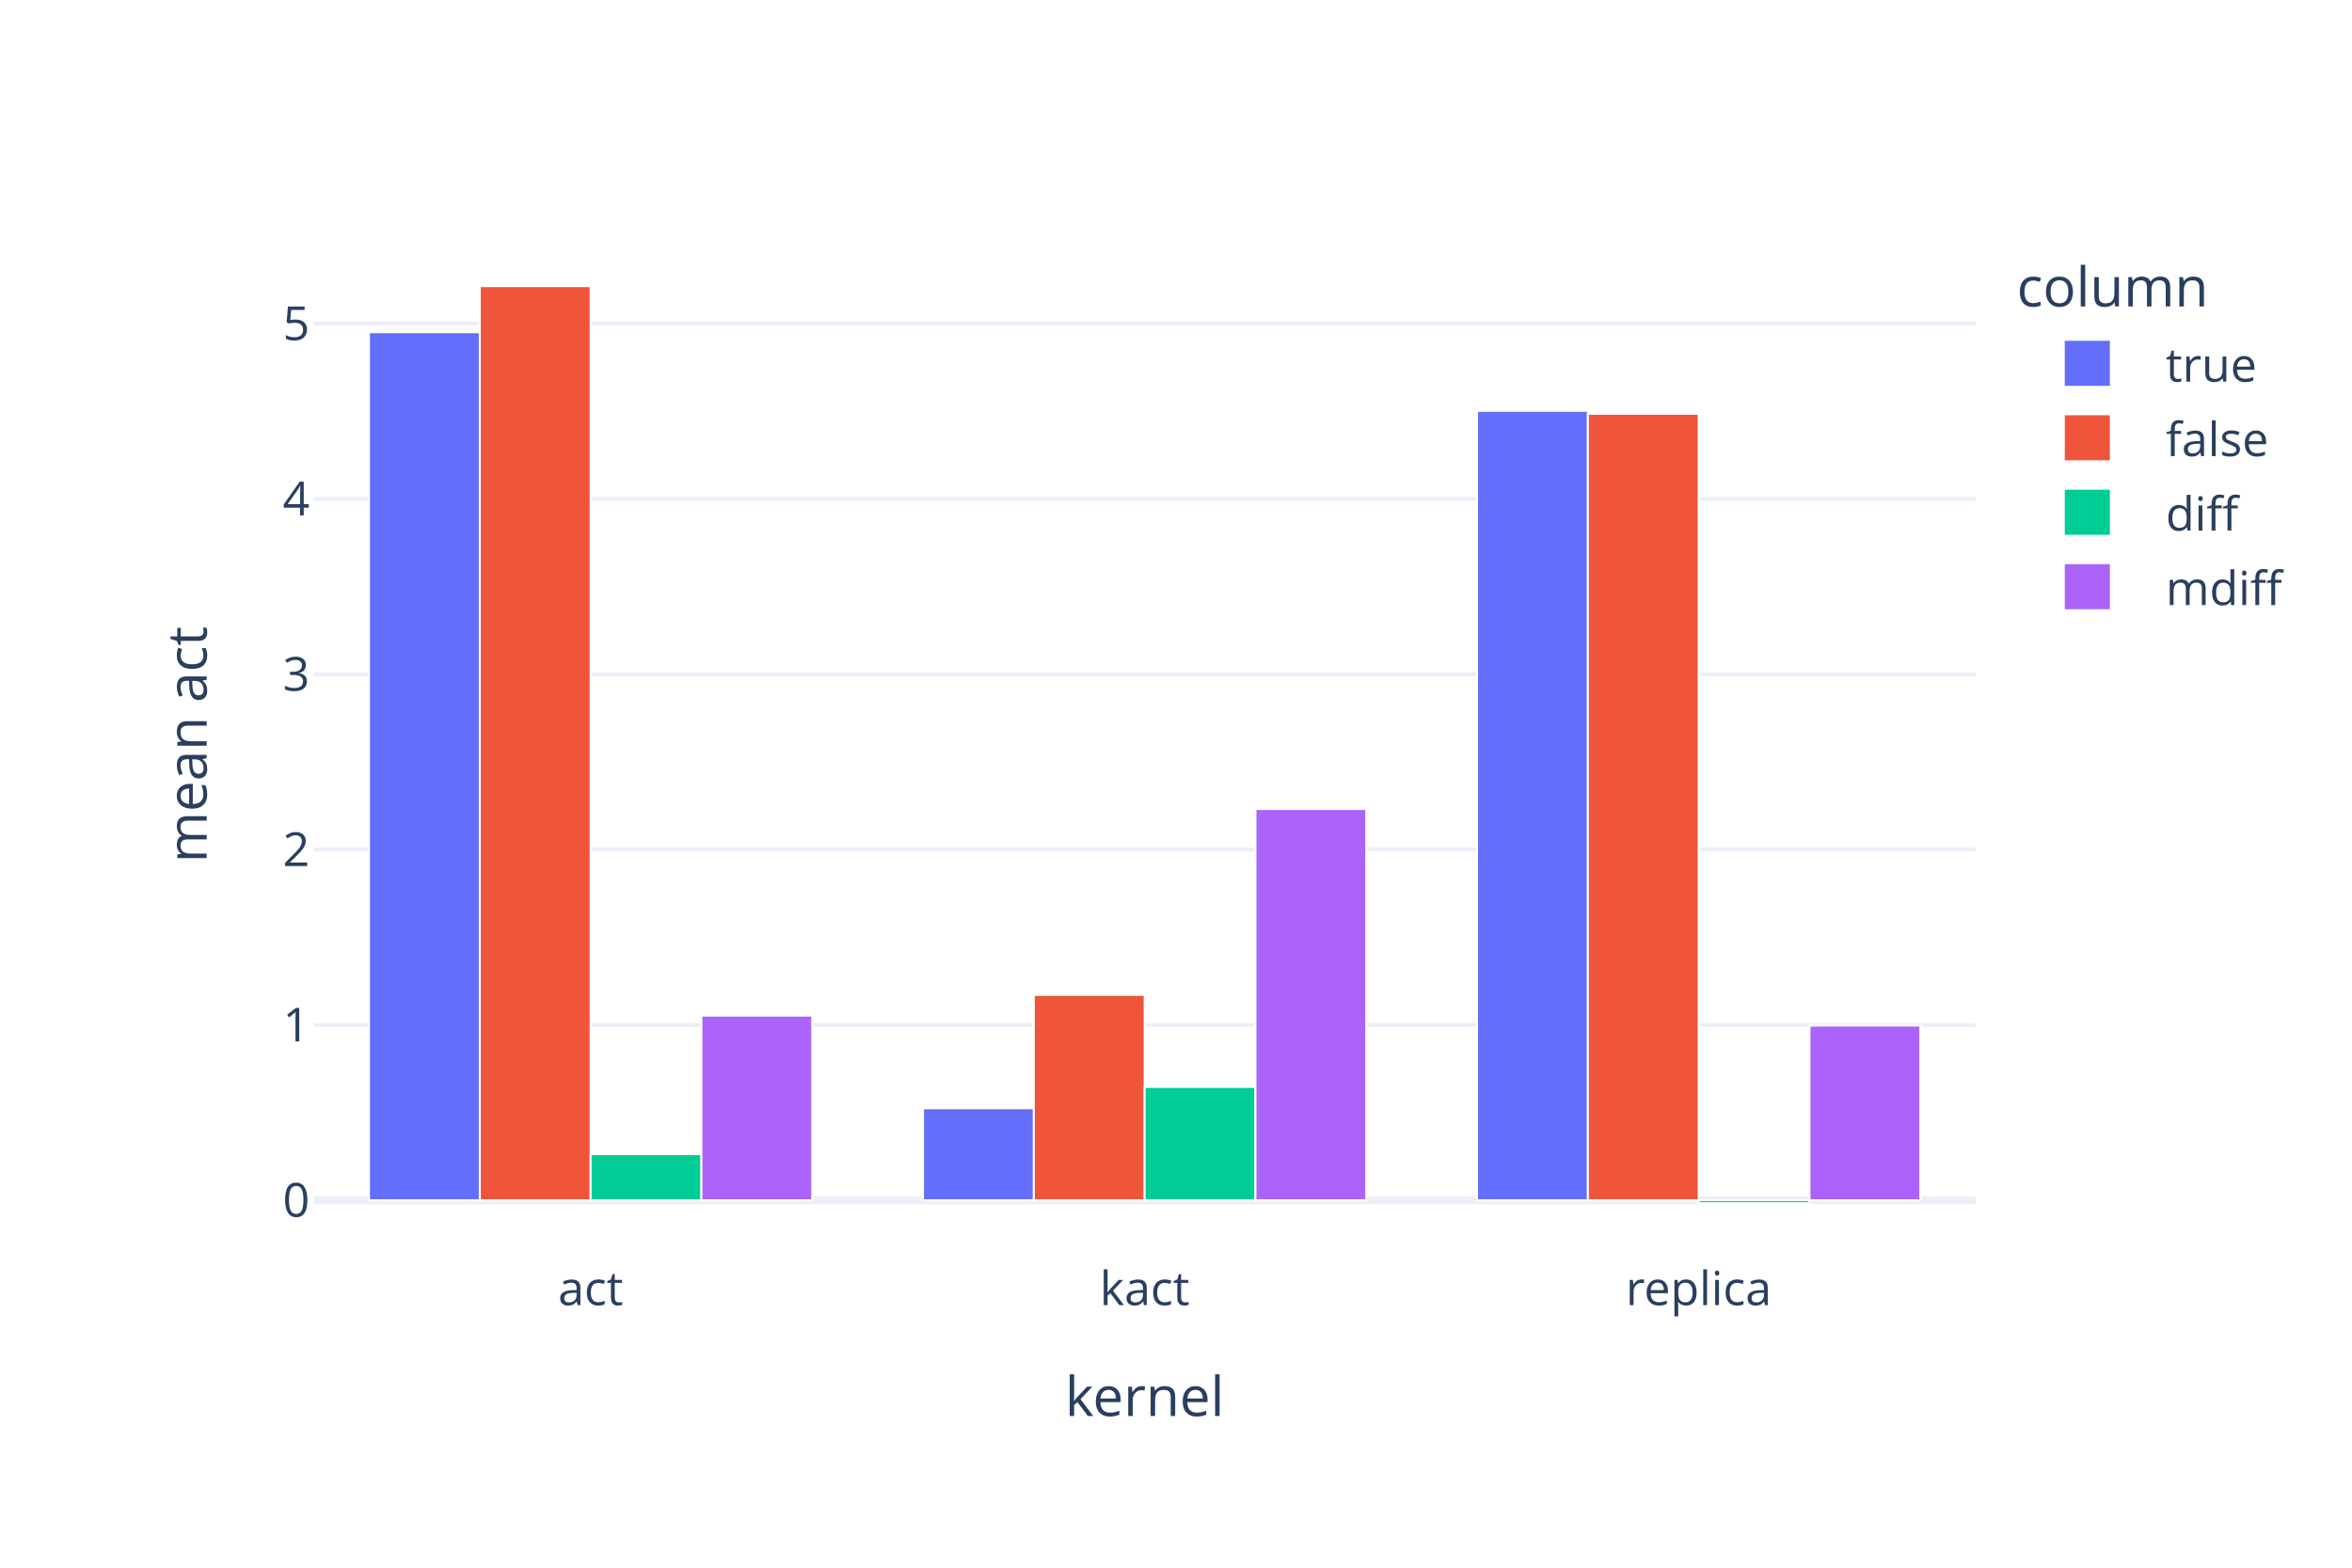
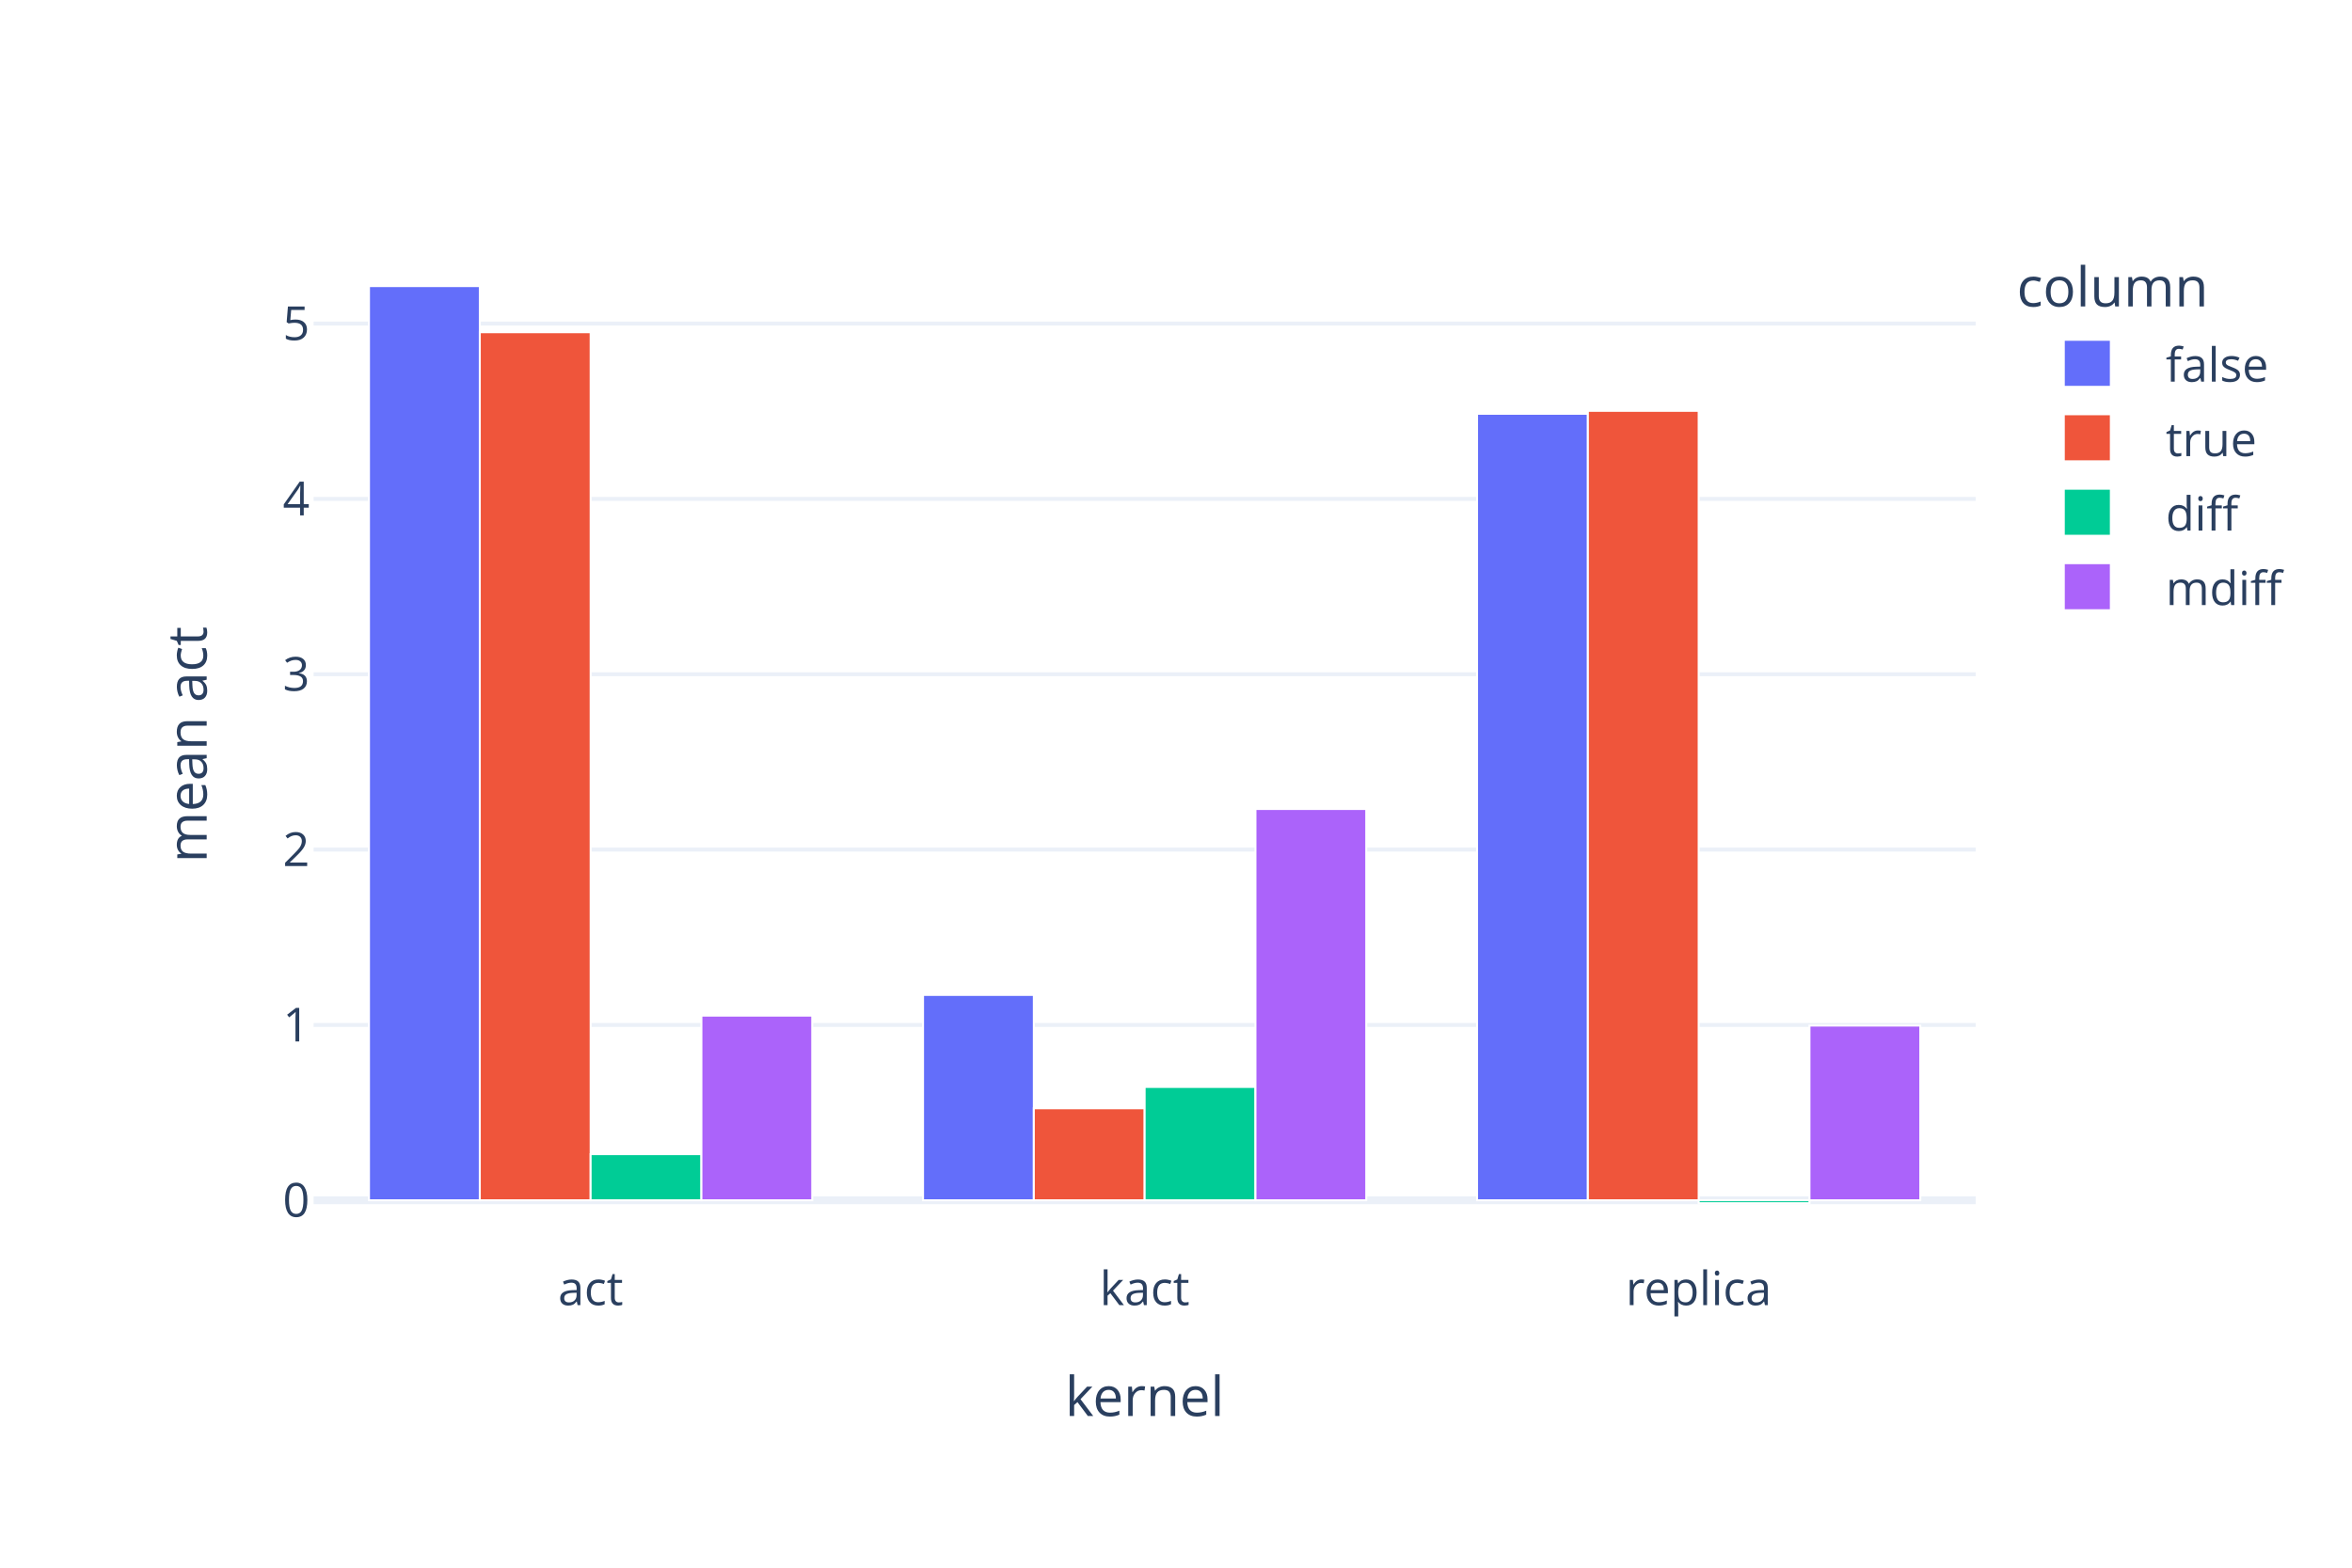
<svg xmlns="http://www.w3.org/2000/svg" class="main-svg" width="600" height="400" style="" viewBox="0 0 600 400">
  <rect x="0" y="0" width="600" height="400" style="fill: rgb(255, 255, 255); fill-opacity: 1;" />
-   <defs id="defs-399930">
+   <defs id="defs-dfa0ab">
    <g class="clips">
-       <clipPath id="clip399930xyplot" class="plotclip">
+       <clipPath id="clipdfa0abxyplot" class="plotclip">
        <rect width="424" height="260" />
      </clipPath>
-       <clipPath class="axesclip" id="clip399930x">
+       <clipPath class="axesclip" id="clipdfa0abx">
        <rect x="80" y="0" width="424" height="400" />
      </clipPath>
-       <clipPath class="axesclip" id="clip399930y">
+       <clipPath class="axesclip" id="clipdfa0aby">
        <rect x="0" y="60" width="600" height="260" />
      </clipPath>
-       <clipPath class="axesclip" id="clip399930xy">
+       <clipPath class="axesclip" id="clipdfa0abxy">
        <rect x="80" y="60" width="424" height="260" />
      </clipPath>
    </g>
    <g class="gradients" />
    <g class="patterns" />
  </defs>
  <g class="bglayer" />
  <g class="layer-below">
    <g class="imagelayer" />
    <g class="shapelayer" />
  </g>
  <g class="cartesianlayer">
    <g class="subplot xy">
      <g class="layer-subplot">
        <g class="shapelayer" />
        <g class="imagelayer" />
      </g>
      <g class="minor-gridlayer">
        <g class="x" />
        <g class="y" />
      </g>
      <g class="gridlayer">
        <g class="x" />
        <g class="y">
          <path class="ygrid crisp" transform="translate(0,261.52)" d="M80,0h424" style="stroke: rgb(235, 240, 248); stroke-opacity: 1; stroke-width: 1px;" />
          <path class="ygrid crisp" transform="translate(0,216.78)" d="M80,0h424" style="stroke: rgb(235, 240, 248); stroke-opacity: 1; stroke-width: 1px;" />
          <path class="ygrid crisp" transform="translate(0,172.04)" d="M80,0h424" style="stroke: rgb(235, 240, 248); stroke-opacity: 1; stroke-width: 1px;" />
          <path class="ygrid crisp" transform="translate(0,127.3)" d="M80,0h424" style="stroke: rgb(235, 240, 248); stroke-opacity: 1; stroke-width: 1px;" />
          <path class="ygrid crisp" transform="translate(0,82.56)" d="M80,0h424" style="stroke: rgb(235, 240, 248); stroke-opacity: 1; stroke-width: 1px;" />
        </g>
      </g>
      <g class="zerolinelayer">
        <path class="yzl zl crisp" transform="translate(0,306.25)" d="M80,0h424" style="stroke: rgb(235, 240, 248); stroke-opacity: 1; stroke-width: 2px;" />
      </g>
      <g class="layer-between">
        <g class="shapelayer" />
        <g class="imagelayer" />
      </g>
      <path class="xlines-below" />
      <path class="ylines-below" />
      <g class="overlines-below" />
      <g class="xaxislayer-below" />
      <g class="yaxislayer-below" />
      <g class="overaxes-below" />
      <g class="overplot">
-         <g class="xy" transform="translate(80,60)" clip-path="url(#clip399930xyplot)">
+         <g class="xy" transform="translate(80,60)" clip-path="url(#clipdfa0abxyplot)">
          <g class="barlayer mlayer">
            <g class="trace bars" style="opacity: 1;">
              <g class="points">
                <g class="point">
-                   <path d="M14.13,246.25V24.77H42.4V246.25Z" style="vector-effect: none; opacity: 1; stroke-width: 0.5px; fill: rgb(99, 110, 250); fill-opacity: 1; stroke: rgb(255, 255, 255); stroke-opacity: 1;" />
-                 </g>
-                 <g class="point">
-                   <path d="M155.47,246.25V222.78H183.73V246.25Z" style="vector-effect: none; opacity: 1; stroke-width: 0.5px; fill: rgb(99, 110, 250); fill-opacity: 1; stroke: rgb(255, 255, 255); stroke-opacity: 1;" />
-                 </g>
-                 <g class="point">
-                   <path d="M296.8,246.25V44.83H325.07V246.25Z" style="vector-effect: none; opacity: 1; stroke-width: 0.5px; fill: rgb(99, 110, 250); fill-opacity: 1; stroke: rgb(255, 255, 255); stroke-opacity: 1;" />
-                 </g>
-               </g>
-             </g>
-             <g class="trace bars" style="opacity: 1;">
-               <g class="points">
-                 <g class="point">
-                   <path d="M42.4,246.25V13H70.67V246.25Z" style="vector-effect: none; opacity: 1; stroke-width: 0.5px; fill: rgb(239, 85, 59); fill-opacity: 1; stroke: rgb(255, 255, 255); stroke-opacity: 1;" />
-                 </g>
-                 <g class="point">
-                   <path d="M183.73,246.25V193.86H212V246.25Z" style="vector-effect: none; opacity: 1; stroke-width: 0.5px; fill: rgb(239, 85, 59); fill-opacity: 1; stroke: rgb(255, 255, 255); stroke-opacity: 1;" />
-                 </g>
-                 <g class="point">
-                   <path d="M325.07,246.25V45.58H353.33V246.25Z" style="vector-effect: none; opacity: 1; stroke-width: 0.5px; fill: rgb(239, 85, 59); fill-opacity: 1; stroke: rgb(255, 255, 255); stroke-opacity: 1;" />
+                   <path d="M14.13,246.25V13H42.4V246.25Z" style="vector-effect: none; opacity: 1; stroke-width: 0.5px; fill: rgb(99, 110, 250); fill-opacity: 1; stroke: rgb(255, 255, 255); stroke-opacity: 1;" />
+                 </g>
+                 <g class="point">
+                   <path d="M155.47,246.25V193.86H183.73V246.25Z" style="vector-effect: none; opacity: 1; stroke-width: 0.5px; fill: rgb(99, 110, 250); fill-opacity: 1; stroke: rgb(255, 255, 255); stroke-opacity: 1;" />
+                 </g>
+                 <g class="point">
+                   <path d="M296.8,246.25V45.58H325.07V246.25Z" style="vector-effect: none; opacity: 1; stroke-width: 0.5px; fill: rgb(99, 110, 250); fill-opacity: 1; stroke: rgb(255, 255, 255); stroke-opacity: 1;" />
+                 </g>
+               </g>
+             </g>
+             <g class="trace bars" style="opacity: 1;">
+               <g class="points">
+                 <g class="point">
+                   <path d="M42.4,246.25V24.77H70.67V246.25Z" style="vector-effect: none; opacity: 1; stroke-width: 0.5px; fill: rgb(239, 85, 59); fill-opacity: 1; stroke: rgb(255, 255, 255); stroke-opacity: 1;" />
+                 </g>
+                 <g class="point">
+                   <path d="M183.73,246.25V222.78H212V246.25Z" style="vector-effect: none; opacity: 1; stroke-width: 0.5px; fill: rgb(239, 85, 59); fill-opacity: 1; stroke: rgb(255, 255, 255); stroke-opacity: 1;" />
+                 </g>
+                 <g class="point">
+                   <path d="M325.07,246.25V44.83H353.33V246.25Z" style="vector-effect: none; opacity: 1; stroke-width: 0.5px; fill: rgb(239, 85, 59); fill-opacity: 1; stroke: rgb(255, 255, 255); stroke-opacity: 1;" />
                </g>
              </g>
            </g>
            <g class="trace bars" style="opacity: 1;">
              <g class="points">
                <g class="point">
                  <path d="M70.67,246.25V234.49H98.93V246.25Z" style="vector-effect: none; opacity: 1; stroke-width: 0.5px; fill: rgb(0, 204, 150); fill-opacity: 1; stroke: rgb(255, 255, 255); stroke-opacity: 1;" />
                </g>
                <g class="point">
                  <path d="M212,246.25V217.34H240.27V246.25Z" style="vector-effect: none; opacity: 1; stroke-width: 0.5px; fill: rgb(0, 204, 150); fill-opacity: 1; stroke: rgb(255, 255, 255); stroke-opacity: 1;" />
                </g>
                <g class="point">
                  <path d="M353.33,246.25V247H381.6V246.25Z" style="vector-effect: none; opacity: 1; stroke-width: 0.5px; fill: rgb(0, 204, 150); fill-opacity: 1; stroke: rgb(255, 255, 255); stroke-opacity: 1;" />
                </g>
              </g>
            </g>
            <g class="trace bars" style="opacity: 1;">
              <g class="points">
                <g class="point">
                  <path d="M98.93,246.25V199.14H127.2V246.25Z" style="vector-effect: none; opacity: 1; stroke-width: 0.5px; fill: rgb(171, 99, 250); fill-opacity: 1; stroke: rgb(255, 255, 255); stroke-opacity: 1;" />
                </g>
                <g class="point">
                  <path d="M240.27,246.25V146.42H268.53V246.25Z" style="vector-effect: none; opacity: 1; stroke-width: 0.5px; fill: rgb(171, 99, 250); fill-opacity: 1; stroke: rgb(255, 255, 255); stroke-opacity: 1;" />
                </g>
                <g class="point">
                  <path d="M381.6,246.25V201.68H409.87V246.25Z" style="vector-effect: none; opacity: 1; stroke-width: 0.5px; fill: rgb(171, 99, 250); fill-opacity: 1; stroke: rgb(255, 255, 255); stroke-opacity: 1;" />
                </g>
              </g>
            </g>
          </g>
        </g>
      </g>
      <g class="zerolinelayer-above" />
      <path class="xlines-above crisp" d="M0,0" style="fill: none;" />
      <path class="ylines-above crisp" d="M0,0" style="fill: none;" />
      <g class="overlines-above" />
      <g class="xaxislayer-above">
        <g class="xtick">
          <text text-anchor="middle" x="0" y="333" transform="translate(150.67,0)" style="font-family: 'Open Sans', verdana, arial, sans-serif; font-size: 12px; fill: rgb(42, 63, 95); fill-opacity: 1; white-space: pre;">act</text>
        </g>
        <g class="xtick">
          <text text-anchor="middle" x="0" y="333" transform="translate(292,0)" style="font-family: 'Open Sans', verdana, arial, sans-serif; font-size: 12px; fill: rgb(42, 63, 95); fill-opacity: 1; white-space: pre;">kact</text>
        </g>
        <g class="xtick">
          <text text-anchor="middle" x="0" y="333" transform="translate(433.33,0)" style="font-family: 'Open Sans', verdana, arial, sans-serif; font-size: 12px; fill: rgb(42, 63, 95); fill-opacity: 1; white-space: pre;">replica</text>
        </g>
      </g>
      <g class="yaxislayer-above">
        <g class="ytick">
          <text text-anchor="end" x="79" y="4.2" transform="translate(0,306.25)" style="font-family: 'Open Sans', verdana, arial, sans-serif; font-size: 12px; fill: rgb(42, 63, 95); fill-opacity: 1; white-space: pre;">0</text>
        </g>
        <g class="ytick">
          <text text-anchor="end" x="79" y="4.2" style="font-family: 'Open Sans', verdana, arial, sans-serif; font-size: 12px; fill: rgb(42, 63, 95); fill-opacity: 1; white-space: pre;" transform="translate(0,261.52)">1</text>
        </g>
        <g class="ytick">
          <text text-anchor="end" x="79" y="4.2" style="font-family: 'Open Sans', verdana, arial, sans-serif; font-size: 12px; fill: rgb(42, 63, 95); fill-opacity: 1; white-space: pre;" transform="translate(0,216.78)">2</text>
        </g>
        <g class="ytick">
          <text text-anchor="end" x="79" y="4.2" style="font-family: 'Open Sans', verdana, arial, sans-serif; font-size: 12px; fill: rgb(42, 63, 95); fill-opacity: 1; white-space: pre;" transform="translate(0,172.04)">3</text>
        </g>
        <g class="ytick">
          <text text-anchor="end" x="79" y="4.2" style="font-family: 'Open Sans', verdana, arial, sans-serif; font-size: 12px; fill: rgb(42, 63, 95); fill-opacity: 1; white-space: pre;" transform="translate(0,127.3)">4</text>
        </g>
        <g class="ytick">
          <text text-anchor="end" x="79" y="4.2" style="font-family: 'Open Sans', verdana, arial, sans-serif; font-size: 12px; fill: rgb(42, 63, 95); fill-opacity: 1; white-space: pre;" transform="translate(0,82.56)">5</text>
        </g>
      </g>
      <g class="overaxes-above" />
    </g>
  </g>
  <g class="polarlayer" />
  <g class="smithlayer" />
  <g class="ternarylayer" />
  <g class="geolayer" />
  <g class="funnelarealayer" />
  <g class="pielayer" />
  <g class="iciclelayer" />
  <g class="treemaplayer" />
  <g class="sunburstlayer" />
  <g class="glimages" />
-   <defs id="topdefs-399930">
+   <defs id="topdefs-dfa0ab">
    <g class="clips" />
-     <clipPath id="legend399930">
+     <clipPath id="legenddfa0ab">
      <rect width="76" height="105" x="0" y="0" />
    </clipPath>
  </defs>
  <g class="layer-above">
    <g class="imagelayer" />
    <g class="shapelayer" />
  </g>
  <g class="infolayer">
    <g class="legend" pointer-events="all" transform="translate(512.48,60)">
      <rect class="bg" shape-rendering="crispEdges" style="stroke: rgb(68, 68, 68); stroke-opacity: 1; fill: rgb(255, 255, 255); fill-opacity: 1; stroke-width: 0px;" width="76" height="105" x="0" y="0" />
-       <g class="scrollbox" transform="" clip-path="url(#legend399930)">
+       <g class="scrollbox" transform="" clip-path="url(#legenddfa0ab)">
        <text class="legendtitletext" text-anchor="start" x="2" y="18.2" style="font-family: 'Open Sans', verdana, arial, sans-serif; font-size: 14px; fill: rgb(42, 63, 95); fill-opacity: 1; white-space: pre;">column</text>
        <g class="groups" transform="">
          <g class="traces" transform="translate(0,32.7)" style="opacity: 1;">
+             <text class="legendtext" text-anchor="start" x="40" y="4.68" style="font-family: 'Open Sans', verdana, arial, sans-serif; font-size: 12px; fill: rgb(42, 63, 95); fill-opacity: 1; white-space: pre;">false</text>
+             <g class="layers" style="opacity: 1;">
+               <g class="legendfill" />
+               <g class="legendlines" />
+               <g class="legendsymbols">
+                 <g class="legendpoints">
+                   <path class="legendundefined" d="M6,6H-6V-6H6Z" transform="translate(20,0)" style="stroke-width: 0.5px; fill: rgb(99, 110, 250); fill-opacity: 1; stroke: rgb(255, 255, 255); stroke-opacity: 1;" />
+                 </g>
+               </g>
+             </g>
+             <rect class="legendtoggle" x="0" y="-9.5" width="70.48" height="19" style="fill: rgb(0, 0, 0); fill-opacity: 0;" />
+           </g>
+         </g>
+         <g class="groups" transform="">
+           <g class="traces" transform="translate(0,51.7)" style="opacity: 1;">
            <text class="legendtext" text-anchor="start" x="40" y="4.68" style="font-family: 'Open Sans', verdana, arial, sans-serif; font-size: 12px; fill: rgb(42, 63, 95); fill-opacity: 1; white-space: pre;">true</text>
-             <g class="layers" style="opacity: 1;">
-               <g class="legendfill" />
-               <g class="legendlines" />
-               <g class="legendsymbols">
-                 <g class="legendpoints">
-                   <path class="legendundefined" d="M6,6H-6V-6H6Z" transform="translate(20,0)" style="stroke-width: 0.5px; fill: rgb(99, 110, 250); fill-opacity: 1; stroke: rgb(255, 255, 255); stroke-opacity: 1;" />
-                 </g>
-               </g>
-             </g>
-             <rect class="legendtoggle" x="0" y="-9.5" width="70.48" height="19" style="fill: rgb(0, 0, 0); fill-opacity: 0;" />
-           </g>
-         </g>
-         <g class="groups" transform="">
-           <g class="traces" transform="translate(0,51.7)" style="opacity: 1;">
-             <text class="legendtext" text-anchor="start" x="40" y="4.68" style="font-family: 'Open Sans', verdana, arial, sans-serif; font-size: 12px; fill: rgb(42, 63, 95); fill-opacity: 1; white-space: pre;">false</text>
            <g class="layers" style="opacity: 1;">
              <g class="legendfill" />
              <g class="legendlines" />
              <g class="legendsymbols">
                <g class="legendpoints">
                  <path class="legendundefined" d="M6,6H-6V-6H6Z" transform="translate(20,0)" style="stroke-width: 0.5px; fill: rgb(239, 85, 59); fill-opacity: 1; stroke: rgb(255, 255, 255); stroke-opacity: 1;" />
                </g>
              </g>
            </g>
            <rect class="legendtoggle" x="0" y="-9.5" width="70.48" height="19" style="fill: rgb(0, 0, 0); fill-opacity: 0;" />
          </g>
        </g>
        <g class="groups" transform="">
          <g class="traces" transform="translate(0,70.7)" style="opacity: 1;">
            <text class="legendtext" text-anchor="start" x="40" y="4.68" style="font-family: 'Open Sans', verdana, arial, sans-serif; font-size: 12px; fill: rgb(42, 63, 95); fill-opacity: 1; white-space: pre;">diff</text>
            <g class="layers" style="opacity: 1;">
              <g class="legendfill" />
              <g class="legendlines" />
              <g class="legendsymbols">
                <g class="legendpoints">
                  <path class="legendundefined" d="M6,6H-6V-6H6Z" transform="translate(20,0)" style="stroke-width: 0.5px; fill: rgb(0, 204, 150); fill-opacity: 1; stroke: rgb(255, 255, 255); stroke-opacity: 1;" />
                </g>
              </g>
            </g>
            <rect class="legendtoggle" x="0" y="-9.5" width="70.48" height="19" style="fill: rgb(0, 0, 0); fill-opacity: 0;" />
          </g>
        </g>
        <g class="groups" transform="">
          <g class="traces" transform="translate(0,89.7)" style="opacity: 1;">
            <text class="legendtext" text-anchor="start" x="40" y="4.68" style="font-family: 'Open Sans', verdana, arial, sans-serif; font-size: 12px; fill: rgb(42, 63, 95); fill-opacity: 1; white-space: pre;">mdiff</text>
            <g class="layers" style="opacity: 1;">
              <g class="legendfill" />
              <g class="legendlines" />
              <g class="legendsymbols">
                <g class="legendpoints">
                  <path class="legendundefined" d="M6,6H-6V-6H6Z" transform="translate(20,0)" style="stroke-width: 0.5px; fill: rgb(171, 99, 250); fill-opacity: 1; stroke: rgb(255, 255, 255); stroke-opacity: 1;" />
                </g>
              </g>
            </g>
            <rect class="legendtoggle" x="0" y="-9.5" width="70.48" height="19" style="fill: rgb(0, 0, 0); fill-opacity: 0;" />
          </g>
        </g>
      </g>
      <rect class="scrollbar" rx="20" ry="3" width="0" height="0" style="fill: rgb(128, 139, 164); fill-opacity: 1;" x="0" y="0" />
    </g>
    <g class="g-gtitle" />
    <g class="g-xtitle">
      <text class="xtitle" x="292" y="361.3" text-anchor="middle" style="opacity: 1; font-family: 'Open Sans', verdana, arial, sans-serif; font-size: 14px; fill: rgb(42, 63, 95); fill-opacity: 1; white-space: pre;">kernel</text>
    </g>
    <g class="g-ytitle">
      <text class="ytitle" transform="rotate(-90,52.725,190)" x="52.725" y="190" text-anchor="middle" style="opacity: 1; font-family: 'Open Sans', verdana, arial, sans-serif; font-size: 14px; fill: rgb(42, 63, 95); fill-opacity: 1; white-space: pre;">mean act</text>
    </g>
  </g>
</svg>
